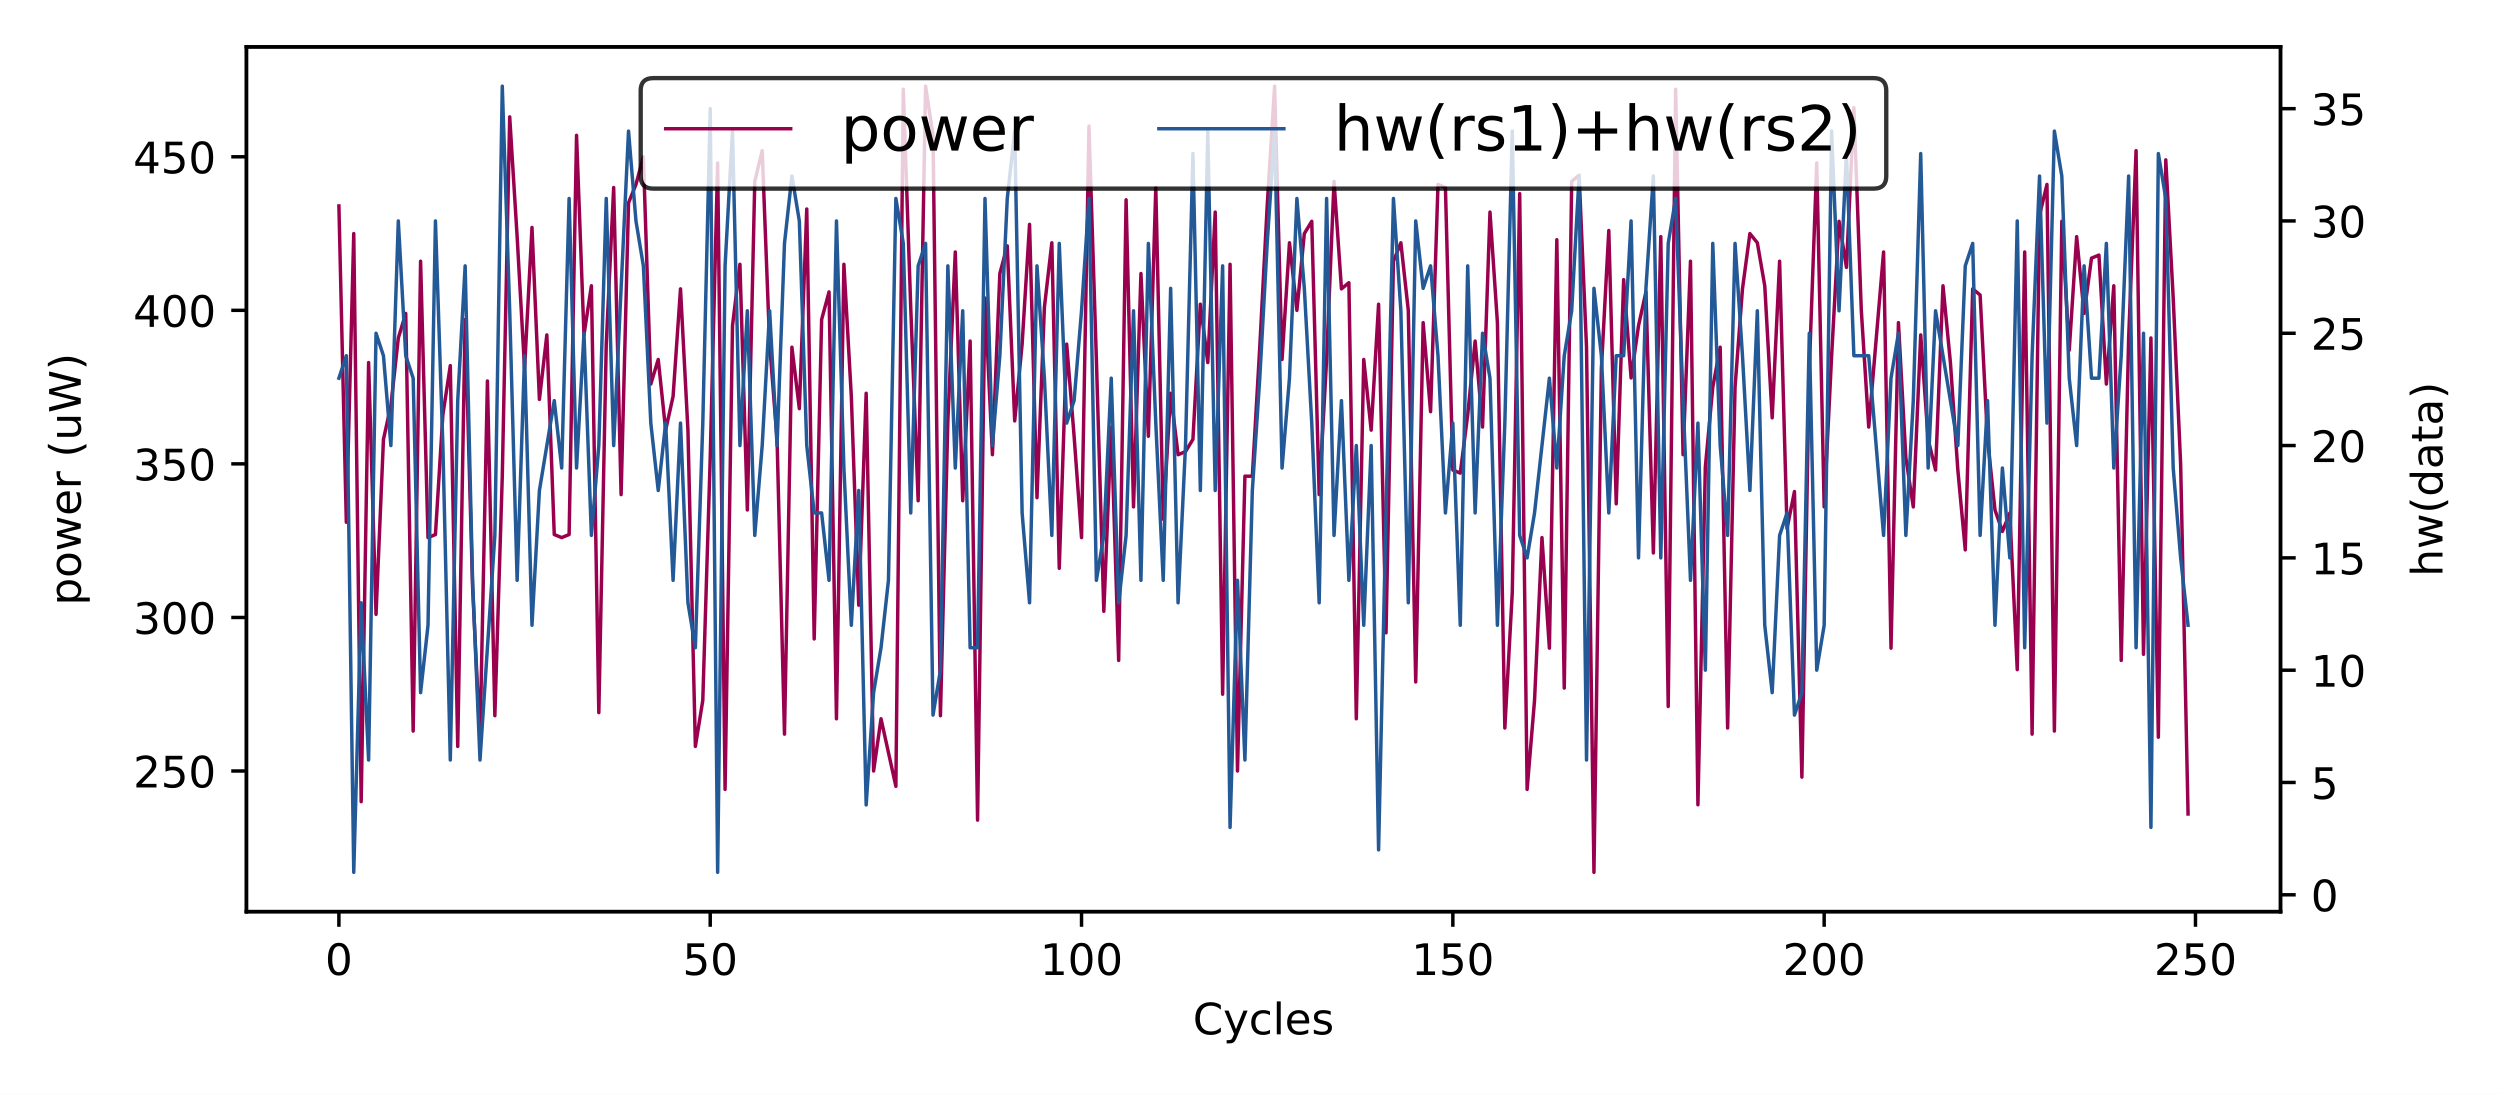
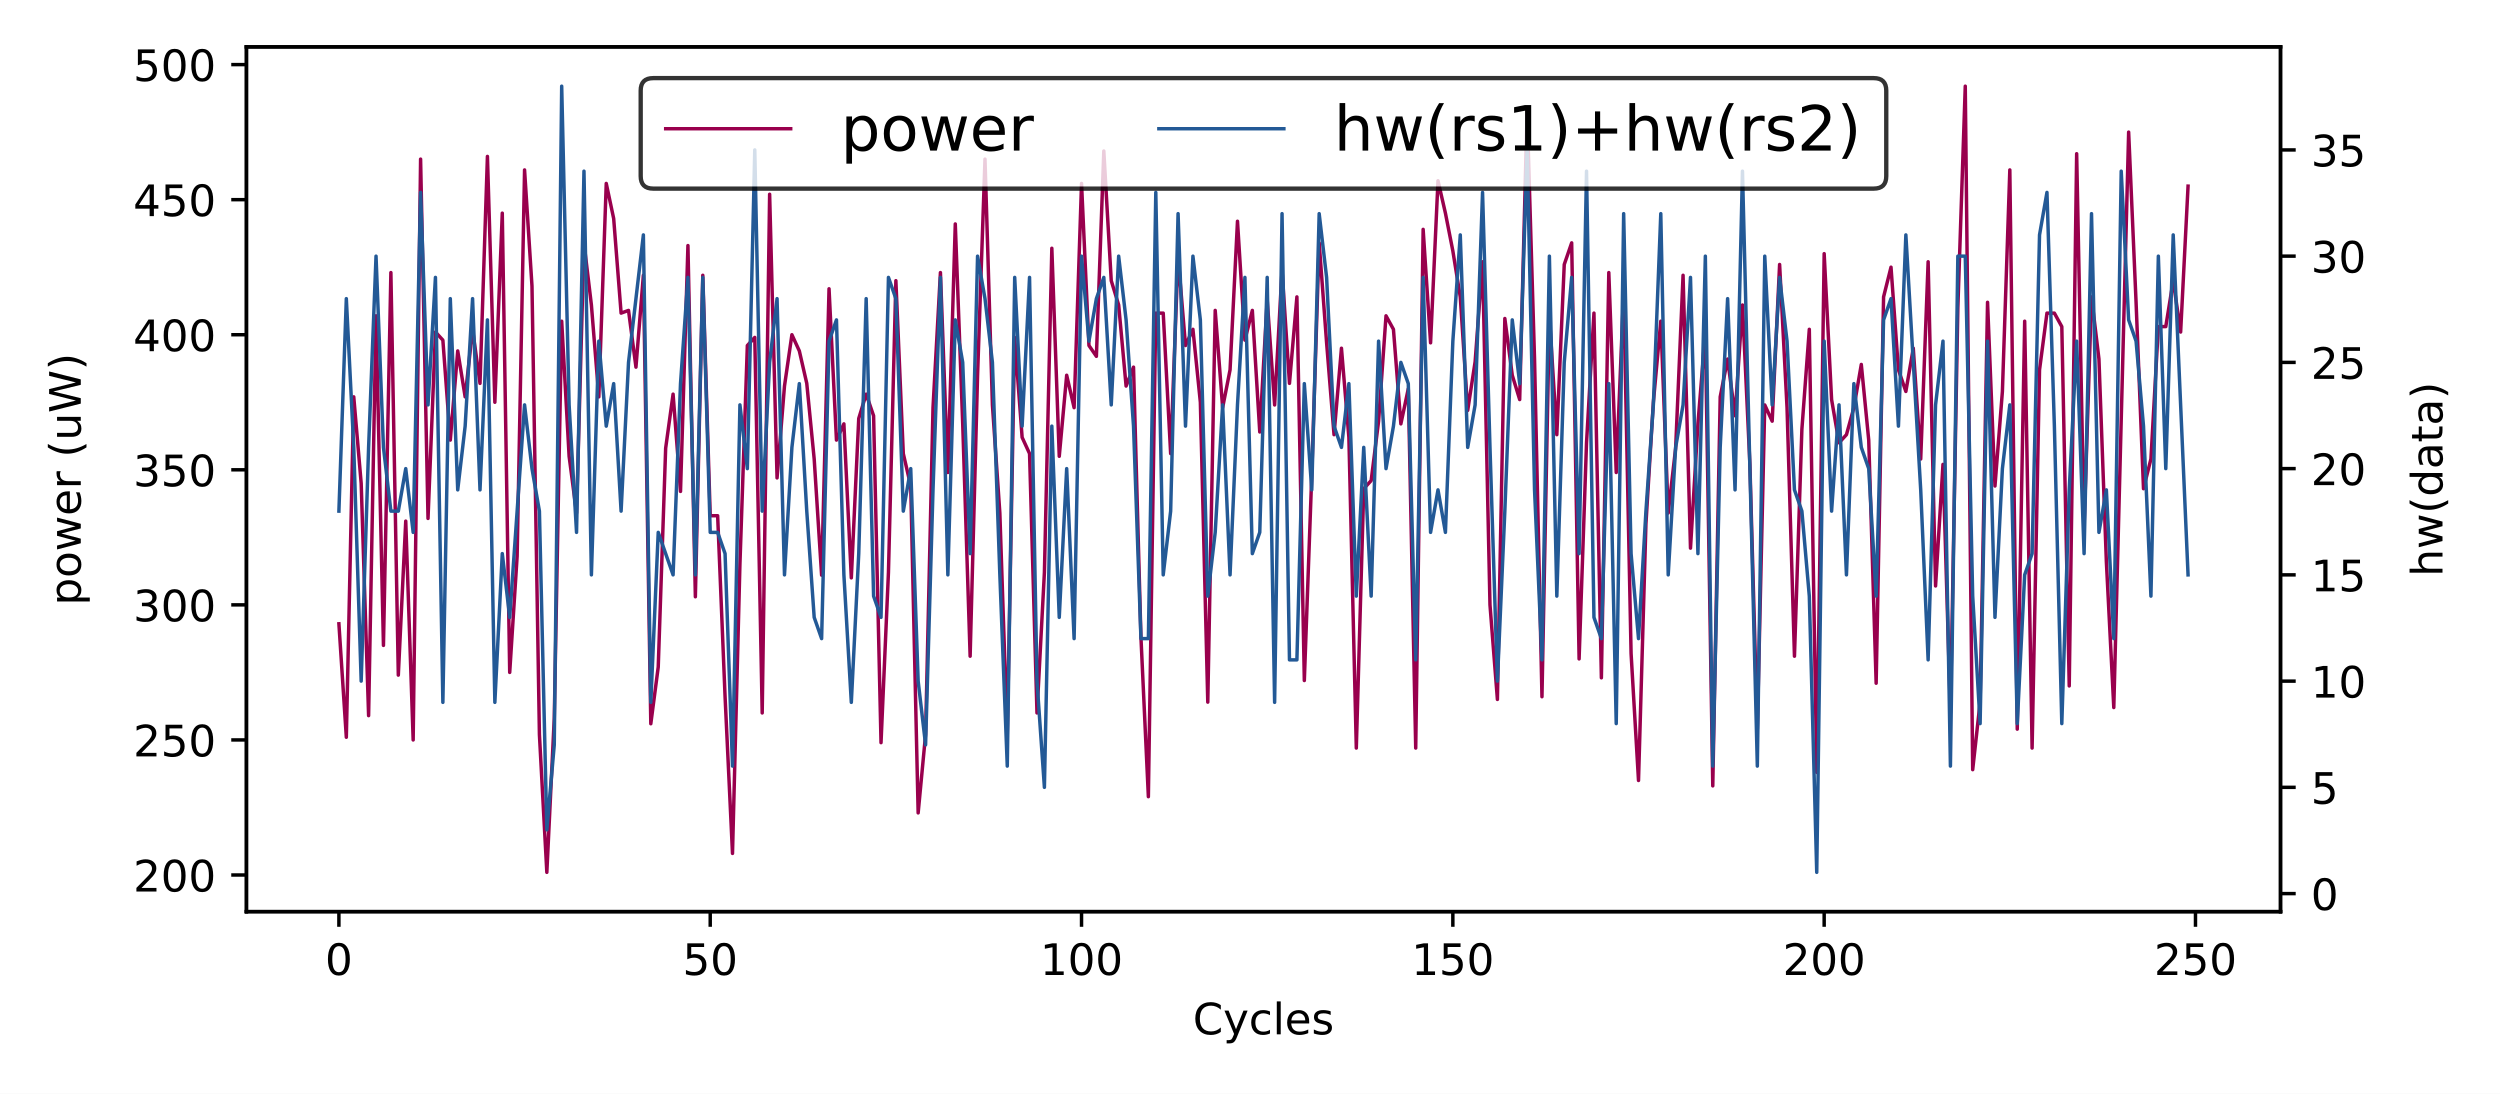
<svg xmlns="http://www.w3.org/2000/svg" xmlns:xlink="http://www.w3.org/1999/xlink" width="576pt" height="252pt" viewBox="0 0 576 252" version="1.1">
  <defs>
    <style type="text/css">*{stroke-linejoin: round; stroke-linecap: butt}</style>
  </defs>
  <g id="figure_1">
    <g id="patch_1">
      <path d="M 0 252  L 576 252  L 576 0  L 0 0  z " style="fill: #ffffff" />
    </g>
    <g id="axes_1">
      <g id="patch_2">
        <path d="M 56.78 210.04  L 525.43 210.04  L 525.43 10.8  L 56.78 10.8  z " style="fill: #ffffff" />
      </g>
      <g id="matplotlib.axis_1">
        <g id="xtick_1">
          <g id="line2d_1">
            <defs>
-               <path id="m33d0980da6" d="M 0 0  L 0 3.5  " style="stroke: #000000; stroke-width: 0.8" />
+               <path id="m4dc26b4c9f" d="M 0 0  L 0 3.5  " style="stroke: #000000; stroke-width: 0.8" />
            </defs>
            <g>
-               <use xlink:href="#m33d0980da6" x="78.082" y="210.04" style="stroke: #000000; stroke-width: 0.8" />
+               <use xlink:href="#m4dc26b4c9f" x="78.082" y="210.04" style="stroke: #000000; stroke-width: 0.8" />
            </g>
          </g>
          <g id="text_1">
            <text style="font: 10px 'DejaVu Sans', 'Bitstream Vera Sans', 'Computer Modern Sans Serif', 'Lucida Grande', 'Verdana', 'Geneva', 'Lucid', 'Arial', 'Helvetica', 'Avant Garde', sans-serif; text-anchor: middle" x="78.082" y="224.638" transform="rotate(-0 78.08227 224.6384)">0</text>
          </g>
        </g>
        <g id="xtick_2">
          <g id="line2d_2">
            <g>
-               <use xlink:href="#m33d0980da6" x="163.634" y="210.04" style="stroke: #000000; stroke-width: 0.8" />
+               <use xlink:href="#m4dc26b4c9f" x="163.634" y="210.04" style="stroke: #000000; stroke-width: 0.8" />
            </g>
          </g>
          <g id="text_2">
            <text style="font: 10px 'DejaVu Sans', 'Bitstream Vera Sans', 'Computer Modern Sans Serif', 'Lucida Grande', 'Verdana', 'Geneva', 'Lucid', 'Arial', 'Helvetica', 'Avant Garde', sans-serif; text-anchor: middle" x="163.634" y="224.638" transform="rotate(-0 163.6336 224.6384)">50</text>
          </g>
        </g>
        <g id="xtick_3">
          <g id="line2d_3">
            <g>
-               <use xlink:href="#m33d0980da6" x="249.185" y="210.04" style="stroke: #000000; stroke-width: 0.8" />
+               <use xlink:href="#m4dc26b4c9f" x="249.185" y="210.04" style="stroke: #000000; stroke-width: 0.8" />
            </g>
          </g>
          <g id="text_3">
            <text style="font: 10px 'DejaVu Sans', 'Bitstream Vera Sans', 'Computer Modern Sans Serif', 'Lucida Grande', 'Verdana', 'Geneva', 'Lucid', 'Arial', 'Helvetica', 'Avant Garde', sans-serif; text-anchor: middle" x="249.185" y="224.638" transform="rotate(-0 249.1849 224.6384)">100</text>
          </g>
        </g>
        <g id="xtick_4">
          <g id="line2d_4">
            <g>
-               <use xlink:href="#m33d0980da6" x="334.736" y="210.04" style="stroke: #000000; stroke-width: 0.8" />
+               <use xlink:href="#m4dc26b4c9f" x="334.736" y="210.04" style="stroke: #000000; stroke-width: 0.8" />
            </g>
          </g>
          <g id="text_4">
            <text style="font: 10px 'DejaVu Sans', 'Bitstream Vera Sans', 'Computer Modern Sans Serif', 'Lucida Grande', 'Verdana', 'Geneva', 'Lucid', 'Arial', 'Helvetica', 'Avant Garde', sans-serif; text-anchor: middle" x="334.736" y="224.638" transform="rotate(-0 334.7362 224.6384)">150</text>
          </g>
        </g>
        <g id="xtick_5">
          <g id="line2d_5">
            <g>
-               <use xlink:href="#m33d0980da6" x="420.287" y="210.04" style="stroke: #000000; stroke-width: 0.8" />
+               <use xlink:href="#m4dc26b4c9f" x="420.287" y="210.04" style="stroke: #000000; stroke-width: 0.8" />
            </g>
          </g>
          <g id="text_5">
            <text style="font: 10px 'DejaVu Sans', 'Bitstream Vera Sans', 'Computer Modern Sans Serif', 'Lucida Grande', 'Verdana', 'Geneva', 'Lucid', 'Arial', 'Helvetica', 'Avant Garde', sans-serif; text-anchor: middle" x="420.287" y="224.638" transform="rotate(-0 420.2875 224.6384)">200</text>
          </g>
        </g>
        <g id="xtick_6">
          <g id="line2d_6">
            <g>
-               <use xlink:href="#m33d0980da6" x="505.839" y="210.04" style="stroke: #000000; stroke-width: 0.8" />
+               <use xlink:href="#m4dc26b4c9f" x="505.839" y="210.04" style="stroke: #000000; stroke-width: 0.8" />
            </g>
          </g>
          <g id="text_6">
            <text style="font: 10px 'DejaVu Sans', 'Bitstream Vera Sans', 'Computer Modern Sans Serif', 'Lucida Grande', 'Verdana', 'Geneva', 'Lucid', 'Arial', 'Helvetica', 'Avant Garde', sans-serif; text-anchor: middle" x="505.839" y="224.638" transform="rotate(-0 505.8388 224.6384)">250</text>
          </g>
        </g>
        <g id="text_7">
          <text style="font: 10px 'DejaVu Sans', 'Bitstream Vera Sans', 'Computer Modern Sans Serif', 'Lucida Grande', 'Verdana', 'Geneva', 'Lucid', 'Arial', 'Helvetica', 'Avant Garde', sans-serif; text-anchor: middle" x="291.105" y="238.317" transform="rotate(-0 291.105 238.3166)">Cycles</text>
        </g>
      </g>
      <g id="matplotlib.axis_2">
        <g id="ytick_1">
          <g id="line2d_7">
            <defs>
-               <path id="m34967937bf" d="M 0 0  L -3.5 0  " style="stroke: #000000; stroke-width: 0.8" />
+               <path id="m56c6e172b5" d="M 0 0  L -3.5 0  " style="stroke: #000000; stroke-width: 0.8" />
            </defs>
            <g>
-               <use xlink:href="#m34967937bf" x="56.78" y="177.635" style="stroke: #000000; stroke-width: 0.8" />
+               <use xlink:href="#m56c6e172b5" x="56.78" y="201.606" style="stroke: #000000; stroke-width: 0.8" />
            </g>
          </g>
          <g id="text_8">
-             <text style="font: 10px 'DejaVu Sans', 'Bitstream Vera Sans', 'Computer Modern Sans Serif', 'Lucida Grande', 'Verdana', 'Geneva', 'Lucid', 'Arial', 'Helvetica', 'Avant Garde', sans-serif; text-anchor: end" x="49.78" y="181.434" transform="rotate(-0 49.78 181.4344)">250</text>
+             <text style="font: 10px 'DejaVu Sans', 'Bitstream Vera Sans', 'Computer Modern Sans Serif', 'Lucida Grande', 'Verdana', 'Geneva', 'Lucid', 'Arial', 'Helvetica', 'Avant Garde', sans-serif; text-anchor: end" x="49.78" y="205.405" transform="rotate(-0 49.78 205.4053)">200</text>
          </g>
        </g>
        <g id="ytick_2">
          <g id="line2d_8">
            <g>
-               <use xlink:href="#m34967937bf" x="56.78" y="142.259" style="stroke: #000000; stroke-width: 0.8" />
+               <use xlink:href="#m56c6e172b5" x="56.78" y="170.485" style="stroke: #000000; stroke-width: 0.8" />
            </g>
          </g>
          <g id="text_9">
-             <text style="font: 10px 'DejaVu Sans', 'Bitstream Vera Sans', 'Computer Modern Sans Serif', 'Lucida Grande', 'Verdana', 'Geneva', 'Lucid', 'Arial', 'Helvetica', 'Avant Garde', sans-serif; text-anchor: end" x="49.78" y="146.058" transform="rotate(-0 49.78 146.058)">300</text>
+             <text style="font: 10px 'DejaVu Sans', 'Bitstream Vera Sans', 'Computer Modern Sans Serif', 'Lucida Grande', 'Verdana', 'Geneva', 'Lucid', 'Arial', 'Helvetica', 'Avant Garde', sans-serif; text-anchor: end" x="49.78" y="174.284" transform="rotate(-0 49.78 174.2838)">250</text>
          </g>
        </g>
        <g id="ytick_3">
          <g id="line2d_9">
            <g>
-               <use xlink:href="#m34967937bf" x="56.78" y="106.882" style="stroke: #000000; stroke-width: 0.8" />
+               <use xlink:href="#m56c6e172b5" x="56.78" y="139.363" style="stroke: #000000; stroke-width: 0.8" />
            </g>
          </g>
          <g id="text_10">
-             <text style="font: 10px 'DejaVu Sans', 'Bitstream Vera Sans', 'Computer Modern Sans Serif', 'Lucida Grande', 'Verdana', 'Geneva', 'Lucid', 'Arial', 'Helvetica', 'Avant Garde', sans-serif; text-anchor: end" x="49.78" y="110.682" transform="rotate(-0 49.78 110.6816)">350</text>
+             <text style="font: 10px 'DejaVu Sans', 'Bitstream Vera Sans', 'Computer Modern Sans Serif', 'Lucida Grande', 'Verdana', 'Geneva', 'Lucid', 'Arial', 'Helvetica', 'Avant Garde', sans-serif; text-anchor: end" x="49.78" y="143.162" transform="rotate(-0 49.78 143.1622)">300</text>
          </g>
        </g>
        <g id="ytick_4">
          <g id="line2d_10">
            <g>
-               <use xlink:href="#m34967937bf" x="56.78" y="71.506" style="stroke: #000000; stroke-width: 0.8" />
+               <use xlink:href="#m56c6e172b5" x="56.78" y="108.241" style="stroke: #000000; stroke-width: 0.8" />
            </g>
          </g>
          <g id="text_11">
-             <text style="font: 10px 'DejaVu Sans', 'Bitstream Vera Sans', 'Computer Modern Sans Serif', 'Lucida Grande', 'Verdana', 'Geneva', 'Lucid', 'Arial', 'Helvetica', 'Avant Garde', sans-serif; text-anchor: end" x="49.78" y="75.305" transform="rotate(-0 49.78 75.30516)">400</text>
+             <text style="font: 10px 'DejaVu Sans', 'Bitstream Vera Sans', 'Computer Modern Sans Serif', 'Lucida Grande', 'Verdana', 'Geneva', 'Lucid', 'Arial', 'Helvetica', 'Avant Garde', sans-serif; text-anchor: end" x="49.78" y="112.041" transform="rotate(-0 49.78 112.0407)">350</text>
          </g>
        </g>
        <g id="ytick_5">
          <g id="line2d_11">
            <g>
-               <use xlink:href="#m34967937bf" x="56.78" y="36.13" style="stroke: #000000; stroke-width: 0.8" />
+               <use xlink:href="#m56c6e172b5" x="56.78" y="77.12" style="stroke: #000000; stroke-width: 0.8" />
            </g>
          </g>
          <g id="text_12">
-             <text style="font: 10px 'DejaVu Sans', 'Bitstream Vera Sans', 'Computer Modern Sans Serif', 'Lucida Grande', 'Verdana', 'Geneva', 'Lucid', 'Arial', 'Helvetica', 'Avant Garde', sans-serif; text-anchor: end" x="49.78" y="39.929" transform="rotate(-0 49.78 39.92874)">450</text>
-           </g>
-         </g>
-         <g id="text_13">
+             <text style="font: 10px 'DejaVu Sans', 'Bitstream Vera Sans', 'Computer Modern Sans Serif', 'Lucida Grande', 'Verdana', 'Geneva', 'Lucid', 'Arial', 'Helvetica', 'Avant Garde', sans-serif; text-anchor: end" x="49.78" y="80.919" transform="rotate(-0 49.78 80.91919)">400</text>
+           </g>
+         </g>
+         <g id="ytick_6">
+           <g id="line2d_12">
+             <g>
+               <use xlink:href="#m56c6e172b5" x="56.78" y="45.998" style="stroke: #000000; stroke-width: 0.8" />
+             </g>
+           </g>
+           <g id="text_13">
+             <text style="font: 10px 'DejaVu Sans', 'Bitstream Vera Sans', 'Computer Modern Sans Serif', 'Lucida Grande', 'Verdana', 'Geneva', 'Lucid', 'Arial', 'Helvetica', 'Avant Garde', sans-serif; text-anchor: end" x="49.78" y="49.798" transform="rotate(-0 49.78 49.79766)">450</text>
+           </g>
+         </g>
+         <g id="ytick_7">
+           <g id="line2d_13">
+             <g>
+               <use xlink:href="#m56c6e172b5" x="56.78" y="14.877" style="stroke: #000000; stroke-width: 0.8" />
+             </g>
+           </g>
+           <g id="text_14">
+             <text style="font: 10px 'DejaVu Sans', 'Bitstream Vera Sans', 'Computer Modern Sans Serif', 'Lucida Grande', 'Verdana', 'Geneva', 'Lucid', 'Arial', 'Helvetica', 'Avant Garde', sans-serif; text-anchor: end" x="49.78" y="18.676" transform="rotate(-0 49.78 18.67614)">500</text>
+           </g>
+         </g>
+         <g id="text_15">
          <text style="font: 10px 'DejaVu Sans', 'Bitstream Vera Sans', 'Computer Modern Sans Serif', 'Lucida Grande', 'Verdana', 'Geneva', 'Lucid', 'Arial', 'Helvetica', 'Avant Garde', sans-serif; text-anchor: middle" x="18.613" y="110.42" transform="rotate(-90 18.61281 110.42)">power (uW)</text>
        </g>
      </g>
-       <g id="line2d_12">
-         <path d="M 78.082 47.45  L 79.793 120.325  L 81.504 53.818  L 83.215 184.71  L 84.926 83.534  L 86.637 141.551  L 88.348 101.222  L 90.059 93.439  L 91.77 77.874  L 93.482 72.213  L 95.193 168.437  L 96.904 60.185  L 98.615 123.863  L 100.326 123.156  L 102.037 95.562  L 103.748 84.241  L 105.459 171.975  L 107.17 73.629  L 108.881 135.183  L 110.592 170.56  L 112.303 87.779  L 114.014 164.9  L 115.725 109.712  L 117.436 26.932  L 119.147 54.525  L 120.858 84.949  L 122.569 52.403  L 124.28 92.024  L 125.991 77.166  L 127.702 123.156  L 129.413 123.863  L 131.124 123.156  L 132.835 31.177  L 134.546 77.166  L 136.257 65.846  L 137.968 164.192  L 139.679 79.289  L 141.39 43.205  L 143.101 113.958  L 144.812 46.742  L 146.523 42.497  L 148.234 36.13  L 149.945 88.487  L 151.656 82.826  L 153.367 99.1  L 155.078 91.317  L 156.789 66.553  L 158.5 99.1  L 160.212 171.975  L 161.923 161.362  L 163.634 105.467  L 165.345 37.545  L 167.056 181.88  L 168.767 75.044  L 170.478 60.893  L 172.189 117.495  L 173.9 41.79  L 175.611 34.714  L 177.322 79.289  L 179.033 101.222  L 180.744 169.145  L 182.455 79.996  L 184.166 94.147  L 185.877 48.157  L 187.588 147.211  L 189.299 73.629  L 191.01 67.261  L 192.721 165.607  L 194.432 60.893  L 196.143 91.317  L 197.854 139.429  L 199.565 90.609  L 201.276 177.635  L 202.987 165.607  L 206.409 181.173  L 208.12 20.564  L 209.831 70.798  L 211.542 115.373  L 213.253 19.856  L 214.964 31.177  L 216.675 164.9  L 218.386 96.977  L 220.097 58.063  L 221.808 115.373  L 223.519 78.581  L 225.231 188.956  L 226.942 68.676  L 228.653 104.76  L 230.364 63.016  L 232.075 56.648  L 233.786 96.977  L 235.497 79.289  L 237.208 51.695  L 238.919 114.665  L 240.63 70.798  L 242.341 55.94  L 244.052 130.938  L 245.763 79.289  L 247.474 100.515  L 249.185 123.863  L 250.896 29.054  L 252.607 82.826  L 254.318 140.844  L 256.029 98.392  L 257.74 152.164  L 259.451 46.035  L 261.162 116.788  L 262.873 63.016  L 264.584 100.515  L 266.295 43.205  L 268.006 119.618  L 269.717 90.609  L 271.428 104.76  L 273.139 104.052  L 274.85 101.222  L 276.561 70.091  L 278.272 83.534  L 279.983 48.865  L 281.694 159.947  L 283.405 60.893  L 285.116 177.635  L 286.827 109.712  L 288.538 109.712  L 290.249 79.996  L 291.961 47.45  L 293.672 19.856  L 295.383 82.826  L 297.094 55.94  L 298.805 71.506  L 300.516 53.818  L 302.227 50.988  L 303.938 113.958  L 305.649 82.826  L 307.36 41.79  L 309.071 66.553  L 310.782 65.138  L 312.493 165.607  L 314.204 82.826  L 315.915 99.1  L 317.626 70.091  L 319.337 145.796  L 321.048 60.185  L 322.759 55.94  L 324.47 71.506  L 326.181 157.117  L 327.892 74.336  L 329.603 94.854  L 331.314 42.497  L 333.025 43.205  L 334.736 108.297  L 336.447 109.005  L 338.158 95.562  L 339.869 78.581  L 341.58 98.392  L 343.291 48.865  L 345.002 74.336  L 346.713 167.73  L 348.424 136.599  L 350.135 44.62  L 351.846 181.88  L 353.557 161.362  L 355.268 123.863  L 356.979 149.334  L 358.691 55.233  L 360.402 158.532  L 362.113 41.79  L 363.824 40.375  L 365.535 79.996  L 367.246 200.984  L 368.957 84.949  L 370.668 53.11  L 372.379 116.08  L 374.09 64.431  L 375.801 87.072  L 377.512 75.044  L 379.223 67.261  L 380.934 127.401  L 382.645 54.525  L 384.356 162.777  L 386.067 20.564  L 387.778 104.76  L 389.489 60.185  L 391.2 185.418  L 392.911 107.59  L 394.622 89.194  L 396.333 79.996  L 398.044 167.73  L 399.755 89.194  L 401.466 66.553  L 403.177 53.818  L 404.888 55.94  L 406.599 65.846  L 408.31 96.269  L 410.021 60.185  L 411.732 121.74  L 413.443 113.25  L 415.154 179.05  L 416.865 84.949  L 418.576 37.545  L 420.287 116.788  L 421.998 82.119  L 423.71 50.988  L 425.421 61.601  L 427.132 24.809  L 428.843 71.506  L 430.554 98.392  L 433.976 58.063  L 435.687 149.334  L 437.398 74.336  L 439.109 105.467  L 440.82 116.788  L 442.531 77.166  L 444.242 101.222  L 445.953 108.297  L 447.664 65.846  L 449.375 83.534  L 451.086 108.297  L 452.797 126.693  L 454.508 66.553  L 456.219 67.968  L 457.93 101.222  L 459.641 117.495  L 461.352 122.448  L 463.063 118.203  L 464.774 154.287  L 466.485 58.063  L 468.196 169.145  L 469.907 49.573  L 471.618 42.497  L 473.329 168.437  L 475.04 50.988  L 476.751 80.704  L 478.462 54.525  L 480.173 72.213  L 481.884 59.478  L 483.595 58.77  L 485.306 88.487  L 487.017 65.846  L 488.728 152.164  L 490.44 77.874  L 492.151 34.714  L 493.862 150.749  L 495.573 77.874  L 497.284 169.852  L 498.995 36.837  L 500.706 68.676  L 502.417 106.882  L 504.128 187.541  L 504.128 187.541  " clip-path="url(#pf6a454b7ee)" style="fill: none; stroke: #99004d; stroke-width: 0.8; stroke-linecap: square" />
+       <g id="line2d_14">
+         <path d="M 78.082 143.72  L 79.793 169.862  L 81.504 91.436  L 83.215 111.354  L 84.926 164.883  L 86.637 72.763  L 88.348 148.699  L 90.059 62.804  L 91.77 155.546  L 93.482 120.068  L 95.193 170.485  L 96.904 36.662  L 98.615 119.445  L 100.326 76.498  L 102.037 78.365  L 103.748 101.395  L 105.459 80.855  L 107.17 91.436  L 108.881 75.875  L 110.592 88.324  L 112.303 36.04  L 114.014 92.681  L 115.725 49.111  L 117.436 154.924  L 119.147 128.159  L 120.858 39.152  L 122.569 65.916  L 124.28 169.24  L 125.991 200.984  L 127.702 165.505  L 129.413 74.008  L 131.124 105.129  L 132.835 118.2  L 134.546 55.957  L 136.257 70.273  L 137.968 91.436  L 139.679 42.264  L 141.39 50.355  L 143.101 72.141  L 144.812 71.518  L 146.523 84.589  L 148.234 63.426  L 149.945 166.75  L 151.656 153.679  L 153.367 103.262  L 155.078 90.813  L 156.789 113.221  L 158.5 56.58  L 160.212 137.496  L 161.923 63.426  L 163.634 118.823  L 165.345 118.823  L 167.056 160.526  L 168.767 196.627  L 170.478 130.027  L 172.189 79.61  L 173.9 77.742  L 175.611 164.26  L 177.322 44.754  L 179.033 110.109  L 180.744 88.946  L 182.455 77.12  L 184.166 80.855  L 185.877 88.324  L 187.588 105.752  L 189.299 132.516  L 191.01 66.539  L 192.721 101.395  L 194.432 97.66  L 196.143 133.139  L 197.854 96.415  L 199.565 90.813  L 201.276 95.793  L 202.987 171.107  L 204.698 131.894  L 206.409 64.671  L 208.12 104.507  L 209.831 111.976  L 211.542 187.29  L 213.253 169.24  L 214.964 93.926  L 216.675 62.804  L 218.386 108.864  L 220.097 51.6  L 221.808 97.66  L 223.519 151.189  L 225.231 86.456  L 226.942 36.662  L 228.653 93.303  L 230.364 118.2  L 232.075 169.24  L 233.786 77.742  L 235.497 100.772  L 237.208 104.507  L 238.919 164.26  L 240.63 131.894  L 242.341 57.202  L 244.052 105.129  L 245.763 86.456  L 247.474 93.926  L 249.185 42.264  L 250.896 79.61  L 252.607 82.099  L 254.318 34.795  L 256.029 64.671  L 257.74 70.273  L 259.451 88.946  L 261.162 84.589  L 262.873 146.832  L 264.584 183.556  L 266.295 72.141  L 268.006 72.141  L 269.717 104.507  L 271.428 59.069  L 273.139 79.61  L 274.85 75.875  L 276.561 92.681  L 278.272 161.771  L 279.983 71.518  L 281.694 93.926  L 283.405 85.212  L 285.116 50.978  L 286.827 78.365  L 288.538 71.518  L 290.249 99.527  L 291.961 69.028  L 293.672 93.303  L 295.383 62.182  L 297.094 88.324  L 298.805 68.406  L 300.516 156.791  L 302.227 109.486  L 303.938 55.957  L 305.649 78.987  L 307.36 100.15  L 309.071 80.232  L 310.782 100.772  L 312.493 172.352  L 314.204 112.599  L 315.915 110.731  L 317.626 97.038  L 319.337 72.763  L 321.048 75.875  L 322.759 97.66  L 324.47 89.569  L 326.181 172.352  L 327.892 52.845  L 329.603 78.987  L 331.314 41.641  L 333.025 49.111  L 334.736 57.825  L 336.447 68.406  L 338.158 94.548  L 339.869 83.344  L 341.58 60.314  L 343.291 139.363  L 345.002 161.148  L 346.713 73.385  L 348.424 86.456  L 350.135 92.058  L 351.846 25.458  L 353.557 82.722  L 355.268 160.526  L 356.979 72.763  L 358.691 100.15  L 360.402 60.937  L 362.113 55.957  L 363.824 151.812  L 365.535 102.017  L 367.246 72.141  L 368.957 156.169  L 370.668 62.804  L 372.379 108.864  L 374.09 67.161  L 375.801 150.567  L 377.512 179.821  L 379.223 120.69  L 380.934 92.681  L 382.645 74.008  L 384.356 118.2  L 386.067 103.262  L 387.778 63.426  L 389.489 126.292  L 391.2 97.66  L 392.911 76.498  L 394.622 181.066  L 396.333 91.436  L 398.044 82.722  L 399.755 95.793  L 401.466 70.273  L 403.177 106.997  L 404.888 167.995  L 406.599 93.303  L 408.31 97.038  L 410.021 60.937  L 411.732 93.926  L 413.443 151.189  L 415.154 98.905  L 416.865 75.875  L 418.576 177.954  L 420.287 58.447  L 421.998 92.058  L 423.71 102.017  L 425.421 100.15  L 427.132 93.926  L 428.843 83.967  L 430.554 101.395  L 432.265 157.414  L 433.976 68.406  L 435.687 61.559  L 437.398 85.212  L 439.109 90.191  L 440.82 80.232  L 442.531 105.752  L 444.242 60.314  L 445.953 135.006  L 447.664 106.997  L 449.375 164.26  L 451.086 70.896  L 452.797 19.856  L 454.508 177.331  L 456.219 161.771  L 457.93 69.651  L 459.641 111.976  L 461.352 90.191  L 463.063 39.152  L 464.774 167.995  L 466.485 74.008  L 468.196 172.352  L 469.907 85.212  L 471.618 72.141  L 473.329 72.141  L 475.04 75.253  L 476.751 158.036  L 478.462 35.417  L 480.173 121.313  L 481.884 68.406  L 483.595 82.722  L 485.306 129.404  L 487.017 163.015  L 490.44 30.438  L 492.151 69.651  L 493.862 112.599  L 495.573 105.752  L 497.284 75.253  L 498.995 75.253  L 500.706 64.671  L 502.417 76.498  L 504.128 42.886  L 504.128 42.886  " clip-path="url(#p125fc18fee)" style="fill: none; stroke: #99004d; stroke-width: 0.8; stroke-linecap: square" />
      </g>
      <g id="patch_3">
        <path d="M 56.78 210.04  L 56.78 10.8  " style="fill: none; stroke: #000000; stroke-width: 0.8; stroke-linejoin: miter; stroke-linecap: square" />
      </g>
      <g id="patch_4">
        <path d="M 525.43 210.04  L 525.43 10.8  " style="fill: none; stroke: #000000; stroke-width: 0.8; stroke-linejoin: miter; stroke-linecap: square" />
      </g>
      <g id="patch_5">
        <path d="M 56.78 210.04  L 525.43 210.04  " style="fill: none; stroke: #000000; stroke-width: 0.8; stroke-linejoin: miter; stroke-linecap: square" />
      </g>
      <g id="patch_6">
        <path d="M 56.78 10.8  L 525.43 10.8  " style="fill: none; stroke: #000000; stroke-width: 0.8; stroke-linejoin: miter; stroke-linecap: square" />
      </g>
    </g>
    <g id="axes_2">
      <g id="matplotlib.axis_3">
-         <g id="ytick_6">
-           <g id="line2d_13">
-             <defs>
-               <path id="m3626b57fef" d="M 0 0  L 3.5 0  " style="stroke: #000000; stroke-width: 0.8" />
-             </defs>
-             <g>
-               <use xlink:href="#m3626b57fef" x="525.43" y="206.159" style="stroke: #000000; stroke-width: 0.8" />
-             </g>
-           </g>
-           <g id="text_14">
-             <text style="font: 10px 'DejaVu Sans', 'Bitstream Vera Sans', 'Computer Modern Sans Serif', 'Lucida Grande', 'Verdana', 'Geneva', 'Lucid', 'Arial', 'Helvetica', 'Avant Garde', sans-serif; text-anchor: start" x="532.43" y="209.958" transform="rotate(-0 532.43 209.9579)">0</text>
-           </g>
-         </g>
-         <g id="ytick_7">
-           <g id="line2d_14">
-             <g>
-               <use xlink:href="#m3626b57fef" x="525.43" y="180.283" style="stroke: #000000; stroke-width: 0.8" />
-             </g>
-           </g>
-           <g id="text_15">
-             <text style="font: 10px 'DejaVu Sans', 'Bitstream Vera Sans', 'Computer Modern Sans Serif', 'Lucida Grande', 'Verdana', 'Geneva', 'Lucid', 'Arial', 'Helvetica', 'Avant Garde', sans-serif; text-anchor: start" x="532.43" y="184.083" transform="rotate(-0 532.43 184.0826)">5</text>
-           </g>
-         </g>
        <g id="ytick_8">
          <g id="line2d_15">
-             <g>
-               <use xlink:href="#m3626b57fef" x="525.43" y="154.408" style="stroke: #000000; stroke-width: 0.8" />
+             <defs>
+               <path id="m9366929ce5" d="M 0 0  L 3.5 0  " style="stroke: #000000; stroke-width: 0.8" />
+             </defs>
+             <g>
+               <use xlink:href="#m9366929ce5" x="525.43" y="205.879" style="stroke: #000000; stroke-width: 0.8" />
            </g>
          </g>
          <g id="text_16">
-             <text style="font: 10px 'DejaVu Sans', 'Bitstream Vera Sans', 'Computer Modern Sans Serif', 'Lucida Grande', 'Verdana', 'Geneva', 'Lucid', 'Arial', 'Helvetica', 'Avant Garde', sans-serif; text-anchor: start" x="532.43" y="158.207" transform="rotate(-0 532.43 158.2073)">10</text>
+             <text style="font: 10px 'DejaVu Sans', 'Bitstream Vera Sans', 'Computer Modern Sans Serif', 'Lucida Grande', 'Verdana', 'Geneva', 'Lucid', 'Arial', 'Helvetica', 'Avant Garde', sans-serif; text-anchor: start" x="532.43" y="209.678" transform="rotate(-0 532.43 209.6782)">0</text>
          </g>
        </g>
        <g id="ytick_9">
          <g id="line2d_16">
            <g>
-               <use xlink:href="#m3626b57fef" x="525.43" y="128.533" style="stroke: #000000; stroke-width: 0.8" />
+               <use xlink:href="#m9366929ce5" x="525.43" y="181.402" style="stroke: #000000; stroke-width: 0.8" />
            </g>
          </g>
          <g id="text_17">
-             <text style="font: 10px 'DejaVu Sans', 'Bitstream Vera Sans', 'Computer Modern Sans Serif', 'Lucida Grande', 'Verdana', 'Geneva', 'Lucid', 'Arial', 'Helvetica', 'Avant Garde', sans-serif; text-anchor: start" x="532.43" y="132.332" transform="rotate(-0 532.43 132.3319)">15</text>
+             <text style="font: 10px 'DejaVu Sans', 'Bitstream Vera Sans', 'Computer Modern Sans Serif', 'Lucida Grande', 'Verdana', 'Geneva', 'Lucid', 'Arial', 'Helvetica', 'Avant Garde', sans-serif; text-anchor: start" x="532.43" y="185.202" transform="rotate(-0 532.43 185.2015)">5</text>
          </g>
        </g>
        <g id="ytick_10">
          <g id="line2d_17">
            <g>
-               <use xlink:href="#m3626b57fef" x="525.43" y="102.657" style="stroke: #000000; stroke-width: 0.8" />
+               <use xlink:href="#m9366929ce5" x="525.43" y="156.926" style="stroke: #000000; stroke-width: 0.8" />
            </g>
          </g>
          <g id="text_18">
-             <text style="font: 10px 'DejaVu Sans', 'Bitstream Vera Sans', 'Computer Modern Sans Serif', 'Lucida Grande', 'Verdana', 'Geneva', 'Lucid', 'Arial', 'Helvetica', 'Avant Garde', sans-serif; text-anchor: start" x="532.43" y="106.457" transform="rotate(-0 532.43 106.4566)">20</text>
+             <text style="font: 10px 'DejaVu Sans', 'Bitstream Vera Sans', 'Computer Modern Sans Serif', 'Lucida Grande', 'Verdana', 'Geneva', 'Lucid', 'Arial', 'Helvetica', 'Avant Garde', sans-serif; text-anchor: start" x="532.43" y="160.725" transform="rotate(-0 532.43 160.7249)">10</text>
          </g>
        </g>
        <g id="ytick_11">
          <g id="line2d_18">
            <g>
-               <use xlink:href="#m3626b57fef" x="525.43" y="76.782" style="stroke: #000000; stroke-width: 0.8" />
+               <use xlink:href="#m9366929ce5" x="525.43" y="132.449" style="stroke: #000000; stroke-width: 0.8" />
            </g>
          </g>
          <g id="text_19">
-             <text style="font: 10px 'DejaVu Sans', 'Bitstream Vera Sans', 'Computer Modern Sans Serif', 'Lucida Grande', 'Verdana', 'Geneva', 'Lucid', 'Arial', 'Helvetica', 'Avant Garde', sans-serif; text-anchor: start" x="532.43" y="80.581" transform="rotate(-0 532.43 80.5813)">25</text>
+             <text style="font: 10px 'DejaVu Sans', 'Bitstream Vera Sans', 'Computer Modern Sans Serif', 'Lucida Grande', 'Verdana', 'Geneva', 'Lucid', 'Arial', 'Helvetica', 'Avant Garde', sans-serif; text-anchor: start" x="532.43" y="136.248" transform="rotate(-0 532.43 136.2482)">15</text>
          </g>
        </g>
        <g id="ytick_12">
          <g id="line2d_19">
            <g>
-               <use xlink:href="#m3626b57fef" x="525.43" y="50.907" style="stroke: #000000; stroke-width: 0.8" />
+               <use xlink:href="#m9366929ce5" x="525.43" y="107.972" style="stroke: #000000; stroke-width: 0.8" />
            </g>
          </g>
          <g id="text_20">
-             <text style="font: 10px 'DejaVu Sans', 'Bitstream Vera Sans', 'Computer Modern Sans Serif', 'Lucida Grande', 'Verdana', 'Geneva', 'Lucid', 'Arial', 'Helvetica', 'Avant Garde', sans-serif; text-anchor: start" x="532.43" y="54.706" transform="rotate(-0 532.43 54.70597)">30</text>
+             <text style="font: 10px 'DejaVu Sans', 'Bitstream Vera Sans', 'Computer Modern Sans Serif', 'Lucida Grande', 'Verdana', 'Geneva', 'Lucid', 'Arial', 'Helvetica', 'Avant Garde', sans-serif; text-anchor: start" x="532.43" y="111.772" transform="rotate(-0 532.43 111.7716)">20</text>
          </g>
        </g>
        <g id="ytick_13">
          <g id="line2d_20">
            <g>
-               <use xlink:href="#m3626b57fef" x="525.43" y="25.031" style="stroke: #000000; stroke-width: 0.8" />
+               <use xlink:href="#m9366929ce5" x="525.43" y="83.496" style="stroke: #000000; stroke-width: 0.8" />
            </g>
          </g>
          <g id="text_21">
-             <text style="font: 10px 'DejaVu Sans', 'Bitstream Vera Sans', 'Computer Modern Sans Serif', 'Lucida Grande', 'Verdana', 'Geneva', 'Lucid', 'Arial', 'Helvetica', 'Avant Garde', sans-serif; text-anchor: start" x="532.43" y="28.831" transform="rotate(-0 532.43 28.83065)">35</text>
-           </g>
-         </g>
-         <g id="text_22">
+             <text style="font: 10px 'DejaVu Sans', 'Bitstream Vera Sans', 'Computer Modern Sans Serif', 'Lucida Grande', 'Verdana', 'Geneva', 'Lucid', 'Arial', 'Helvetica', 'Avant Garde', sans-serif; text-anchor: start" x="532.43" y="87.295" transform="rotate(-0 532.43 87.29489)">25</text>
+           </g>
+         </g>
+         <g id="ytick_14">
+           <g id="line2d_21">
+             <g>
+               <use xlink:href="#m9366929ce5" x="525.43" y="59.019" style="stroke: #000000; stroke-width: 0.8" />
+             </g>
+           </g>
+           <g id="text_22">
+             <text style="font: 10px 'DejaVu Sans', 'Bitstream Vera Sans', 'Computer Modern Sans Serif', 'Lucida Grande', 'Verdana', 'Geneva', 'Lucid', 'Arial', 'Helvetica', 'Avant Garde', sans-serif; text-anchor: start" x="532.43" y="62.818" transform="rotate(-0 532.43 62.81824)">30</text>
+           </g>
+         </g>
+         <g id="ytick_15">
+           <g id="line2d_22">
+             <g>
+               <use xlink:href="#m9366929ce5" x="525.43" y="34.542" style="stroke: #000000; stroke-width: 0.8" />
+             </g>
+           </g>
+           <g id="text_23">
+             <text style="font: 10px 'DejaVu Sans', 'Bitstream Vera Sans', 'Computer Modern Sans Serif', 'Lucida Grande', 'Verdana', 'Geneva', 'Lucid', 'Arial', 'Helvetica', 'Avant Garde', sans-serif; text-anchor: start" x="532.43" y="38.342" transform="rotate(-0 532.43 38.34158)">35</text>
+           </g>
+         </g>
+         <g id="text_24">
          <text style="font: 10px 'DejaVu Sans', 'Bitstream Vera Sans', 'Computer Modern Sans Serif', 'Lucida Grande', 'Verdana', 'Geneva', 'Lucid', 'Arial', 'Helvetica', 'Avant Garde', sans-serif; text-anchor: middle" x="562.753" y="110.42" transform="rotate(-90 562.7534 110.42)">hw(data)</text>
        </g>
      </g>
-       <g id="line2d_21">
-         <path d="M 78.082 87.132  L 79.793 81.957  L 81.504 200.984  L 83.215 138.883  L 84.926 175.108  L 86.637 76.782  L 88.348 81.957  L 90.059 102.657  L 91.77 50.907  L 93.482 81.957  L 95.193 87.132  L 96.904 159.583  L 98.615 144.058  L 100.326 50.907  L 102.037 102.657  L 103.748 175.108  L 105.459 92.307  L 107.17 61.257  L 108.881 133.708  L 110.592 175.108  L 114.014 123.358  L 115.725 19.856  L 117.436 71.607  L 119.147 133.708  L 120.858 81.957  L 122.569 144.058  L 124.28 113.008  L 127.702 92.307  L 129.413 107.832  L 131.124 45.732  L 132.835 107.832  L 134.546 76.782  L 136.257 123.358  L 137.968 102.657  L 139.679 45.732  L 141.39 102.657  L 144.812 30.206  L 146.523 50.907  L 148.234 61.257  L 149.945 97.482  L 151.656 113.008  L 153.367 97.482  L 155.078 133.708  L 156.789 97.482  L 158.5 138.883  L 160.212 149.233  L 161.923 97.482  L 163.634 25.031  L 165.345 200.984  L 167.056 61.257  L 168.767 30.206  L 170.478 102.657  L 172.189 71.607  L 173.9 123.358  L 175.611 102.657  L 177.322 71.607  L 179.033 102.657  L 180.744 56.082  L 182.455 40.557  L 184.166 50.907  L 185.877 102.657  L 187.588 118.183  L 189.299 118.183  L 191.01 133.708  L 192.721 50.907  L 194.432 107.832  L 196.143 144.058  L 197.854 113.008  L 199.565 185.458  L 201.276 159.583  L 202.987 149.233  L 204.698 133.708  L 206.409 45.732  L 208.12 56.082  L 209.831 118.183  L 211.542 61.257  L 213.253 56.082  L 214.964 164.758  L 216.675 154.408  L 218.386 61.257  L 220.097 107.832  L 221.808 71.607  L 223.519 149.233  L 225.231 149.233  L 226.942 45.732  L 228.653 102.657  L 230.364 81.957  L 232.075 45.732  L 233.786 30.206  L 235.497 118.183  L 237.208 138.883  L 238.919 61.257  L 240.63 87.132  L 242.341 123.358  L 244.052 56.082  L 245.763 97.482  L 247.474 92.307  L 249.185 71.607  L 250.896 45.732  L 252.607 133.708  L 254.318 123.358  L 256.029 87.132  L 257.74 138.883  L 259.451 123.358  L 261.162 71.607  L 262.873 133.708  L 264.584 56.082  L 266.295 97.482  L 268.006 133.708  L 269.717 66.432  L 271.428 138.883  L 273.139 102.657  L 274.85 35.382  L 276.561 113.008  L 278.272 30.206  L 279.983 113.008  L 281.694 61.257  L 283.405 190.634  L 285.116 133.708  L 286.827 175.108  L 288.538 113.008  L 290.249 87.132  L 291.961 56.082  L 293.672 30.206  L 295.383 107.832  L 297.094 87.132  L 298.805 45.732  L 300.516 66.432  L 302.227 97.482  L 303.938 138.883  L 305.649 45.732  L 307.36 123.358  L 309.071 92.307  L 310.782 133.708  L 312.493 102.657  L 314.204 144.058  L 315.915 102.657  L 317.626 195.809  L 319.337 118.183  L 321.048 45.732  L 322.759 71.607  L 324.47 138.883  L 326.181 50.907  L 327.892 66.432  L 329.603 61.257  L 331.314 81.957  L 333.025 118.183  L 334.736 97.482  L 336.447 144.058  L 338.158 61.257  L 339.869 118.183  L 341.58 76.782  L 343.291 87.132  L 345.002 144.058  L 346.713 97.482  L 348.424 30.206  L 350.135 123.358  L 351.846 128.533  L 353.557 118.183  L 356.979 87.132  L 358.691 107.832  L 360.402 81.957  L 362.113 71.607  L 363.824 40.557  L 365.535 175.108  L 367.246 66.432  L 368.957 81.957  L 370.668 118.183  L 372.379 81.957  L 374.09 81.957  L 375.801 50.907  L 377.512 128.533  L 379.223 66.432  L 380.934 40.557  L 382.645 128.533  L 384.356 56.082  L 386.067 45.732  L 387.778 92.307  L 389.489 133.708  L 391.2 97.482  L 392.911 154.408  L 394.622 56.082  L 396.333 102.657  L 398.044 123.358  L 399.755 56.082  L 401.466 81.957  L 403.177 113.008  L 404.888 71.607  L 406.599 144.058  L 408.31 159.583  L 410.021 123.358  L 411.732 118.183  L 413.443 164.758  L 415.154 159.583  L 416.865 76.782  L 418.576 154.408  L 420.287 144.058  L 421.998 30.206  L 423.71 71.607  L 425.421 35.382  L 427.132 81.957  L 430.554 81.957  L 433.976 123.358  L 435.687 87.132  L 437.398 76.782  L 439.109 123.358  L 440.82 92.307  L 442.531 35.382  L 444.242 107.832  L 445.953 71.607  L 451.086 102.657  L 452.797 61.257  L 454.508 56.082  L 456.219 123.358  L 457.93 92.307  L 459.641 144.058  L 461.352 107.832  L 463.063 128.533  L 464.774 50.907  L 466.485 149.233  L 468.196 81.957  L 469.907 40.557  L 471.618 97.482  L 473.329 30.206  L 475.04 40.557  L 476.751 87.132  L 478.462 102.657  L 480.173 61.257  L 481.884 87.132  L 483.595 87.132  L 485.306 56.082  L 487.017 107.832  L 488.728 81.957  L 490.44 40.557  L 492.151 149.233  L 493.862 76.782  L 495.573 190.634  L 497.284 35.382  L 498.995 45.732  L 500.706 107.832  L 502.417 128.533  L 504.128 144.058  L 504.128 144.058  " clip-path="url(#pf6a454b7ee)" style="fill: none; stroke: #235996; stroke-width: 0.8; stroke-linecap: square" />
+       <g id="line2d_23">
+         <path d="M 78.082 117.763  L 79.793 68.81  L 81.504 103.077  L 83.215 156.926  L 84.926 103.077  L 86.637 59.019  L 88.348 103.077  L 90.059 117.763  L 91.77 117.763  L 93.482 107.972  L 95.193 122.658  L 96.904 44.333  L 98.615 93.286  L 100.326 63.914  L 102.037 161.821  L 103.748 68.81  L 105.459 112.868  L 107.17 98.182  L 108.881 68.81  L 110.592 112.868  L 112.303 73.705  L 114.014 161.821  L 115.725 127.554  L 117.436 142.24  L 120.858 93.286  L 122.569 107.972  L 124.28 117.763  L 125.991 191.193  L 127.702 171.612  L 129.413 19.856  L 131.124 93.286  L 132.835 122.658  L 134.546 39.438  L 136.257 132.449  L 137.968 78.6  L 139.679 98.182  L 141.39 88.391  L 143.101 117.763  L 144.812 83.496  L 148.234 54.124  L 149.945 161.821  L 151.656 122.658  L 155.078 132.449  L 156.789 88.391  L 158.5 63.914  L 160.212 132.449  L 161.923 63.914  L 163.634 122.658  L 165.345 122.658  L 167.056 127.554  L 168.767 176.507  L 170.478 93.286  L 172.189 107.972  L 173.9 34.542  L 175.611 117.763  L 177.322 83.496  L 179.033 68.81  L 180.744 132.449  L 182.455 103.077  L 184.166 88.391  L 185.877 117.763  L 187.588 142.24  L 189.299 147.135  L 191.01 78.6  L 192.721 73.705  L 194.432 132.449  L 196.143 161.821  L 197.854 127.554  L 199.565 68.81  L 201.276 137.344  L 202.987 142.24  L 204.698 63.914  L 206.409 68.81  L 208.12 117.763  L 209.831 107.972  L 211.542 156.926  L 213.253 171.612  L 214.964 112.868  L 216.675 63.914  L 218.386 132.449  L 220.097 73.705  L 221.808 83.496  L 223.519 127.554  L 225.231 59.019  L 226.942 68.81  L 228.653 83.496  L 230.364 132.449  L 232.075 176.507  L 233.786 63.914  L 235.497 98.182  L 237.208 63.914  L 238.919 156.926  L 240.63 181.402  L 242.341 98.182  L 244.052 142.24  L 245.763 107.972  L 247.474 147.135  L 249.185 59.019  L 250.896 78.6  L 252.607 68.81  L 254.318 63.914  L 256.029 93.286  L 257.74 59.019  L 259.451 73.705  L 261.162 98.182  L 262.873 147.135  L 264.584 147.135  L 266.295 44.333  L 268.006 132.449  L 269.717 117.763  L 271.428 49.228  L 273.139 98.182  L 274.85 59.019  L 276.561 73.705  L 278.272 137.344  L 279.983 122.658  L 281.694 93.286  L 283.405 132.449  L 285.116 93.286  L 286.827 63.914  L 288.538 127.554  L 290.249 122.658  L 291.961 63.914  L 293.672 161.821  L 295.383 49.228  L 297.094 152.03  L 298.805 152.03  L 300.516 88.391  L 302.227 112.868  L 303.938 49.228  L 305.649 63.914  L 307.36 98.182  L 309.071 103.077  L 310.782 88.391  L 312.493 137.344  L 314.204 103.077  L 315.915 137.344  L 317.626 78.6  L 319.337 107.972  L 321.048 98.182  L 322.759 83.496  L 324.47 88.391  L 326.181 152.03  L 327.892 63.914  L 329.603 122.658  L 331.314 112.868  L 333.025 122.658  L 334.736 78.6  L 336.447 54.124  L 338.158 103.077  L 339.869 93.286  L 341.58 44.333  L 343.291 103.077  L 345.002 156.926  L 346.713 117.763  L 348.424 73.705  L 350.135 88.391  L 351.846 34.542  L 353.557 112.868  L 355.268 152.03  L 356.979 59.019  L 358.691 137.344  L 360.402 83.496  L 362.113 63.914  L 363.824 127.554  L 365.535 39.438  L 367.246 142.24  L 368.957 147.135  L 370.668 88.391  L 372.379 166.716  L 374.09 49.228  L 375.801 127.554  L 377.512 147.135  L 379.223 117.763  L 380.934 93.286  L 382.645 49.228  L 384.356 132.449  L 386.067 103.077  L 387.778 93.286  L 389.489 63.914  L 391.2 127.554  L 392.911 59.019  L 394.622 176.507  L 396.333 103.077  L 398.044 68.81  L 399.755 112.868  L 401.466 39.438  L 404.888 176.507  L 406.599 59.019  L 408.31 93.286  L 410.021 63.914  L 411.732 78.6  L 413.443 112.868  L 415.154 117.763  L 416.865 137.344  L 418.576 200.984  L 420.287 78.6  L 421.998 117.763  L 423.71 93.286  L 425.421 132.449  L 427.132 88.391  L 428.843 103.077  L 430.554 107.972  L 432.265 137.344  L 433.976 73.705  L 435.687 68.81  L 437.398 98.182  L 439.109 54.124  L 442.531 112.868  L 444.242 152.03  L 445.953 93.286  L 447.664 78.6  L 449.375 176.507  L 451.086 59.019  L 452.797 59.019  L 454.508 137.344  L 456.219 166.716  L 457.93 78.6  L 459.641 142.24  L 461.352 107.972  L 463.063 93.286  L 464.774 166.716  L 466.485 132.449  L 468.196 127.554  L 469.907 54.124  L 471.618 44.333  L 473.329 98.182  L 475.04 166.716  L 476.751 112.868  L 478.462 78.6  L 480.173 127.554  L 481.884 49.228  L 483.595 122.658  L 485.306 112.868  L 487.017 147.135  L 488.728 39.438  L 490.44 73.705  L 492.151 78.6  L 493.862 98.182  L 495.573 137.344  L 497.284 59.019  L 498.995 107.972  L 500.706 54.124  L 504.128 132.449  L 504.128 132.449  " clip-path="url(#p125fc18fee)" style="fill: none; stroke: #235996; stroke-width: 0.8; stroke-linecap: square" />
      </g>
      <g id="patch_7">
        <path d="M 56.78 210.04  L 56.78 10.8  " style="fill: none; stroke: #000000; stroke-width: 0.8; stroke-linejoin: miter; stroke-linecap: square" />
      </g>
      <g id="patch_8">
        <path d="M 525.43 210.04  L 525.43 10.8  " style="fill: none; stroke: #000000; stroke-width: 0.8; stroke-linejoin: miter; stroke-linecap: square" />
      </g>
      <g id="patch_9">
        <path d="M 56.78 210.04  L 525.43 210.04  " style="fill: none; stroke: #000000; stroke-width: 0.8; stroke-linejoin: miter; stroke-linecap: square" />
      </g>
      <g id="patch_10">
        <path d="M 56.78 10.8  L 525.43 10.8  " style="fill: none; stroke: #000000; stroke-width: 0.8; stroke-linejoin: miter; stroke-linecap: square" />
      </g>
      <g id="legend_1">
        <g id="patch_11">
          <path d="M 150.495 43.456  L 431.715 43.456  Q 434.595 43.456 434.595 40.577  L 434.595 20.88  Q 434.595 18 431.715 18  L 150.495 18  Q 147.615 18 147.615 20.88  L 147.615 40.577  Q 147.615 43.456 150.495 43.456  z " style="fill: #ffffff; opacity: 0.8; stroke: #000000; stroke-linejoin: miter" />
        </g>
-         <g id="line2d_22">
+         <g id="line2d_24">
          <path d="M 153.375 29.662  L 167.775 29.662  L 182.175 29.662  " style="fill: none; stroke: #99004d; stroke-width: 0.8; stroke-linecap: square" />
        </g>
-         <g id="text_23">
+         <g id="text_25">
          <text style="font: 14.4px 'DejaVu Sans', 'Bitstream Vera Sans', 'Computer Modern Sans Serif', 'Lucida Grande', 'Verdana', 'Geneva', 'Lucid', 'Arial', 'Helvetica', 'Avant Garde', sans-serif; text-anchor: start" x="193.695" y="34.702" transform="rotate(-0 193.6946 34.70175)">power</text>
        </g>
-         <g id="line2d_23">
+         <g id="line2d_25">
          <path d="M 267.004 29.662  L 281.404 29.662  L 295.804 29.662  " style="fill: none; stroke: #235996; stroke-width: 0.8; stroke-linecap: square" />
        </g>
-         <g id="text_24">
+         <g id="text_26">
          <text style="font: 14.4px 'DejaVu Sans', 'Bitstream Vera Sans', 'Computer Modern Sans Serif', 'Lucida Grande', 'Verdana', 'Geneva', 'Lucid', 'Arial', 'Helvetica', 'Avant Garde', sans-serif; text-anchor: start" x="307.324" y="34.702" transform="rotate(-0 307.3241 34.70175)">hw(rs1)+hw(rs2)</text>
        </g>
      </g>
    </g>
  </g>
  <defs>
-     <clipPath id="pf6a454b7ee">
+     <clipPath id="p125fc18fee">
      <rect x="56.78" y="10.8" width="468.65" height="199.24" />
    </clipPath>
  </defs>
</svg>
